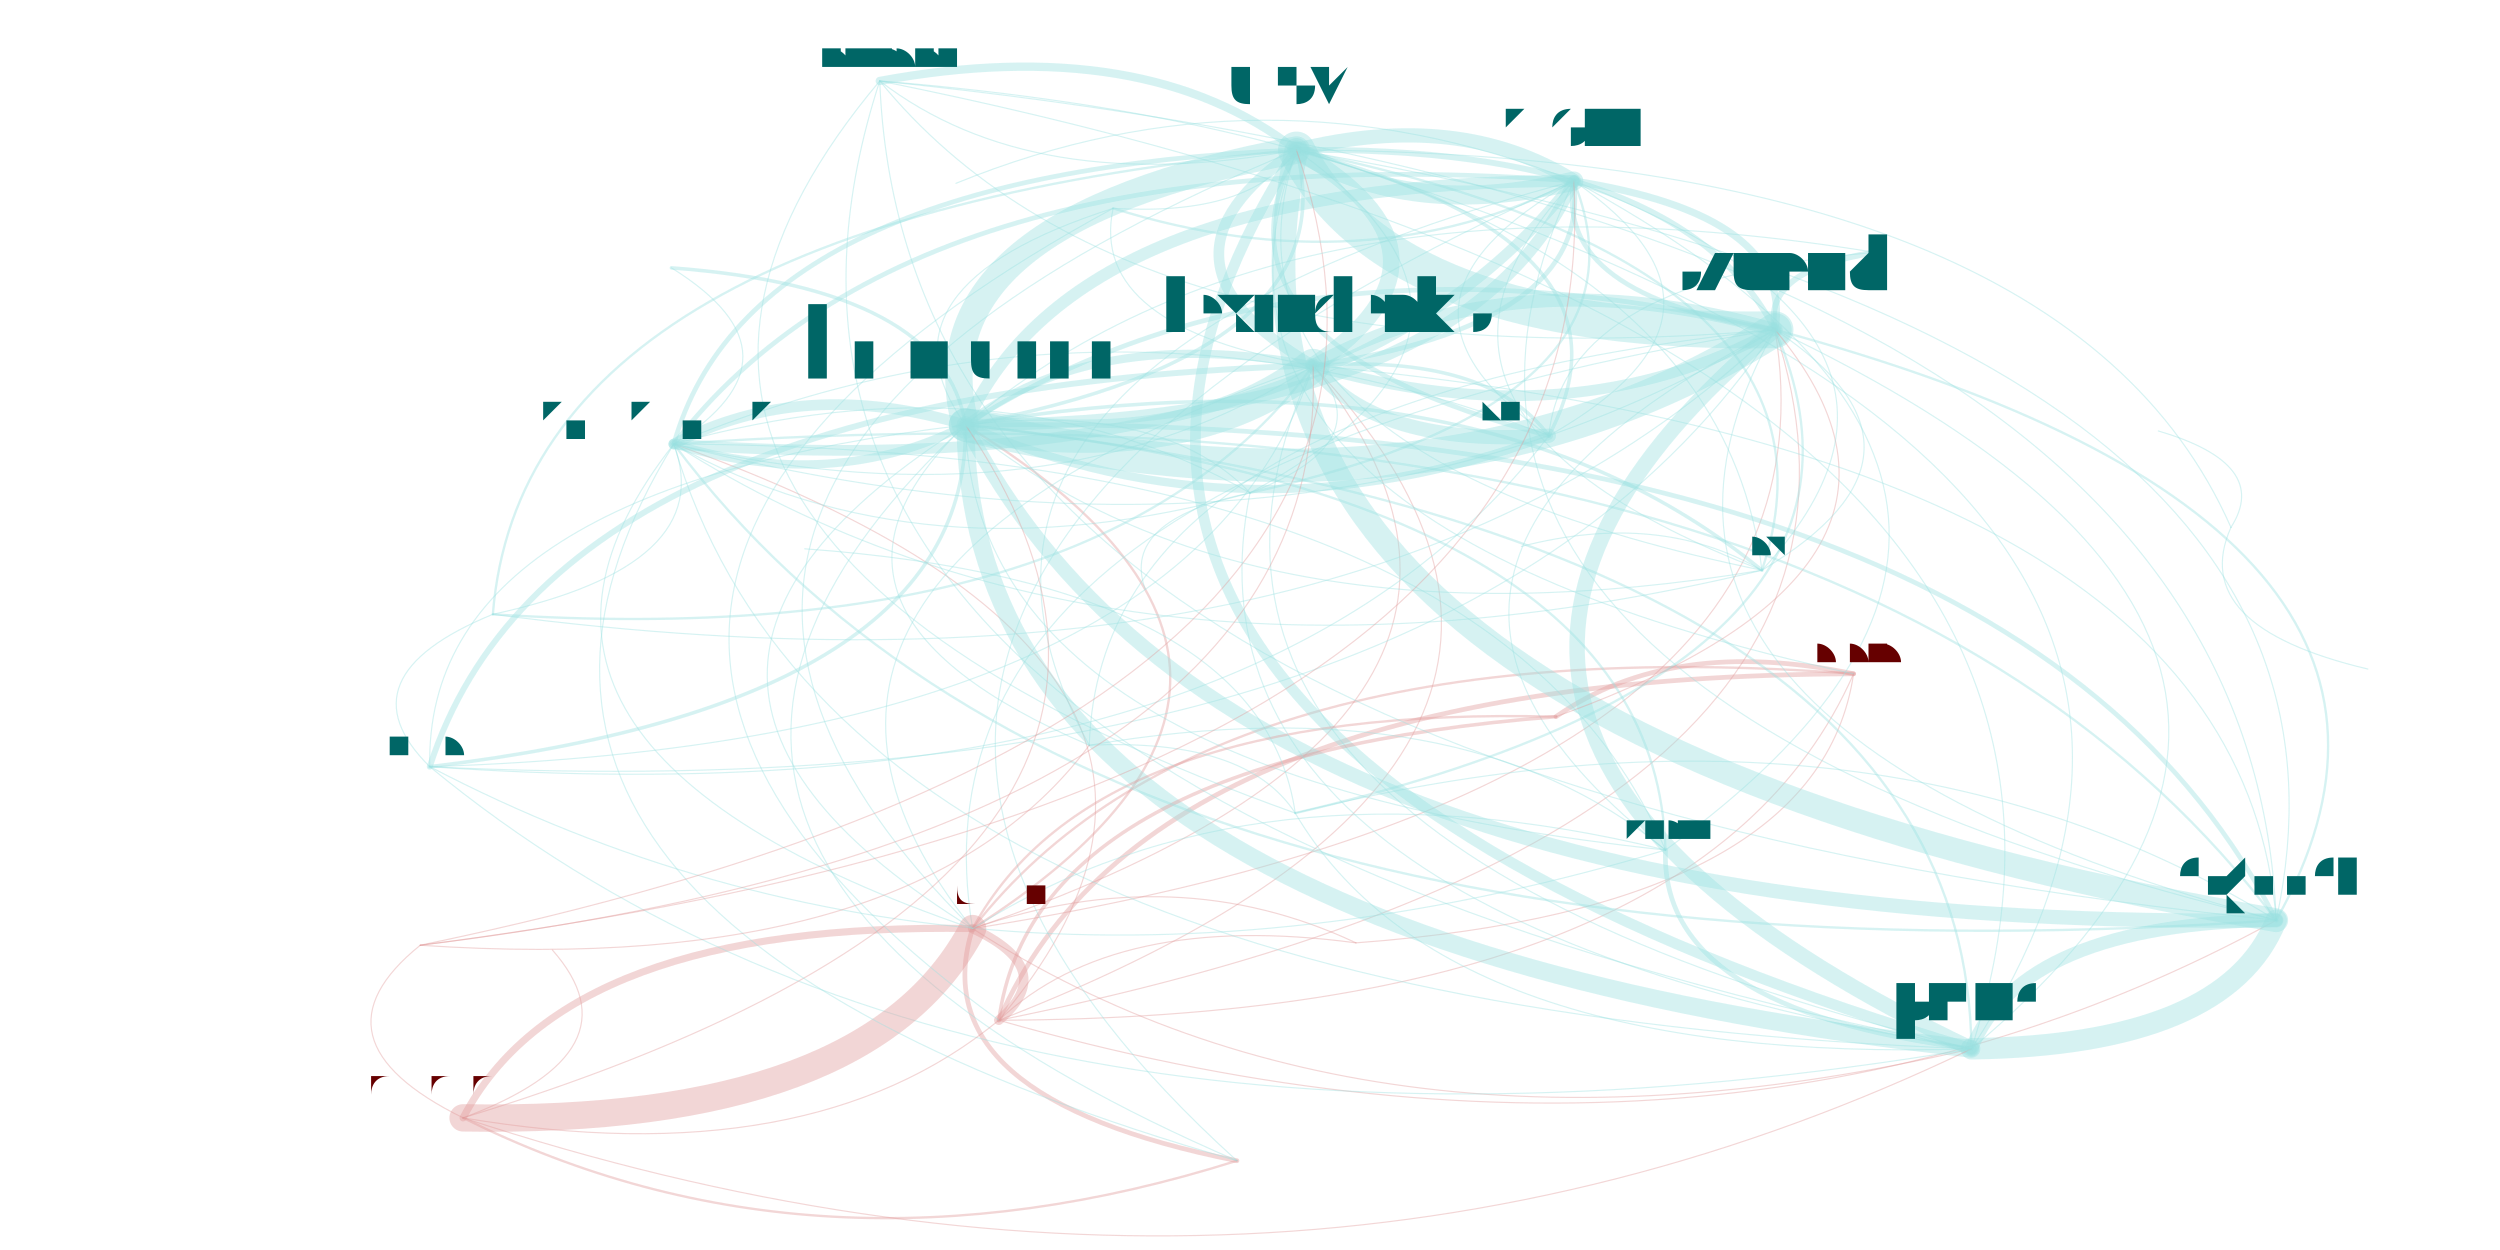
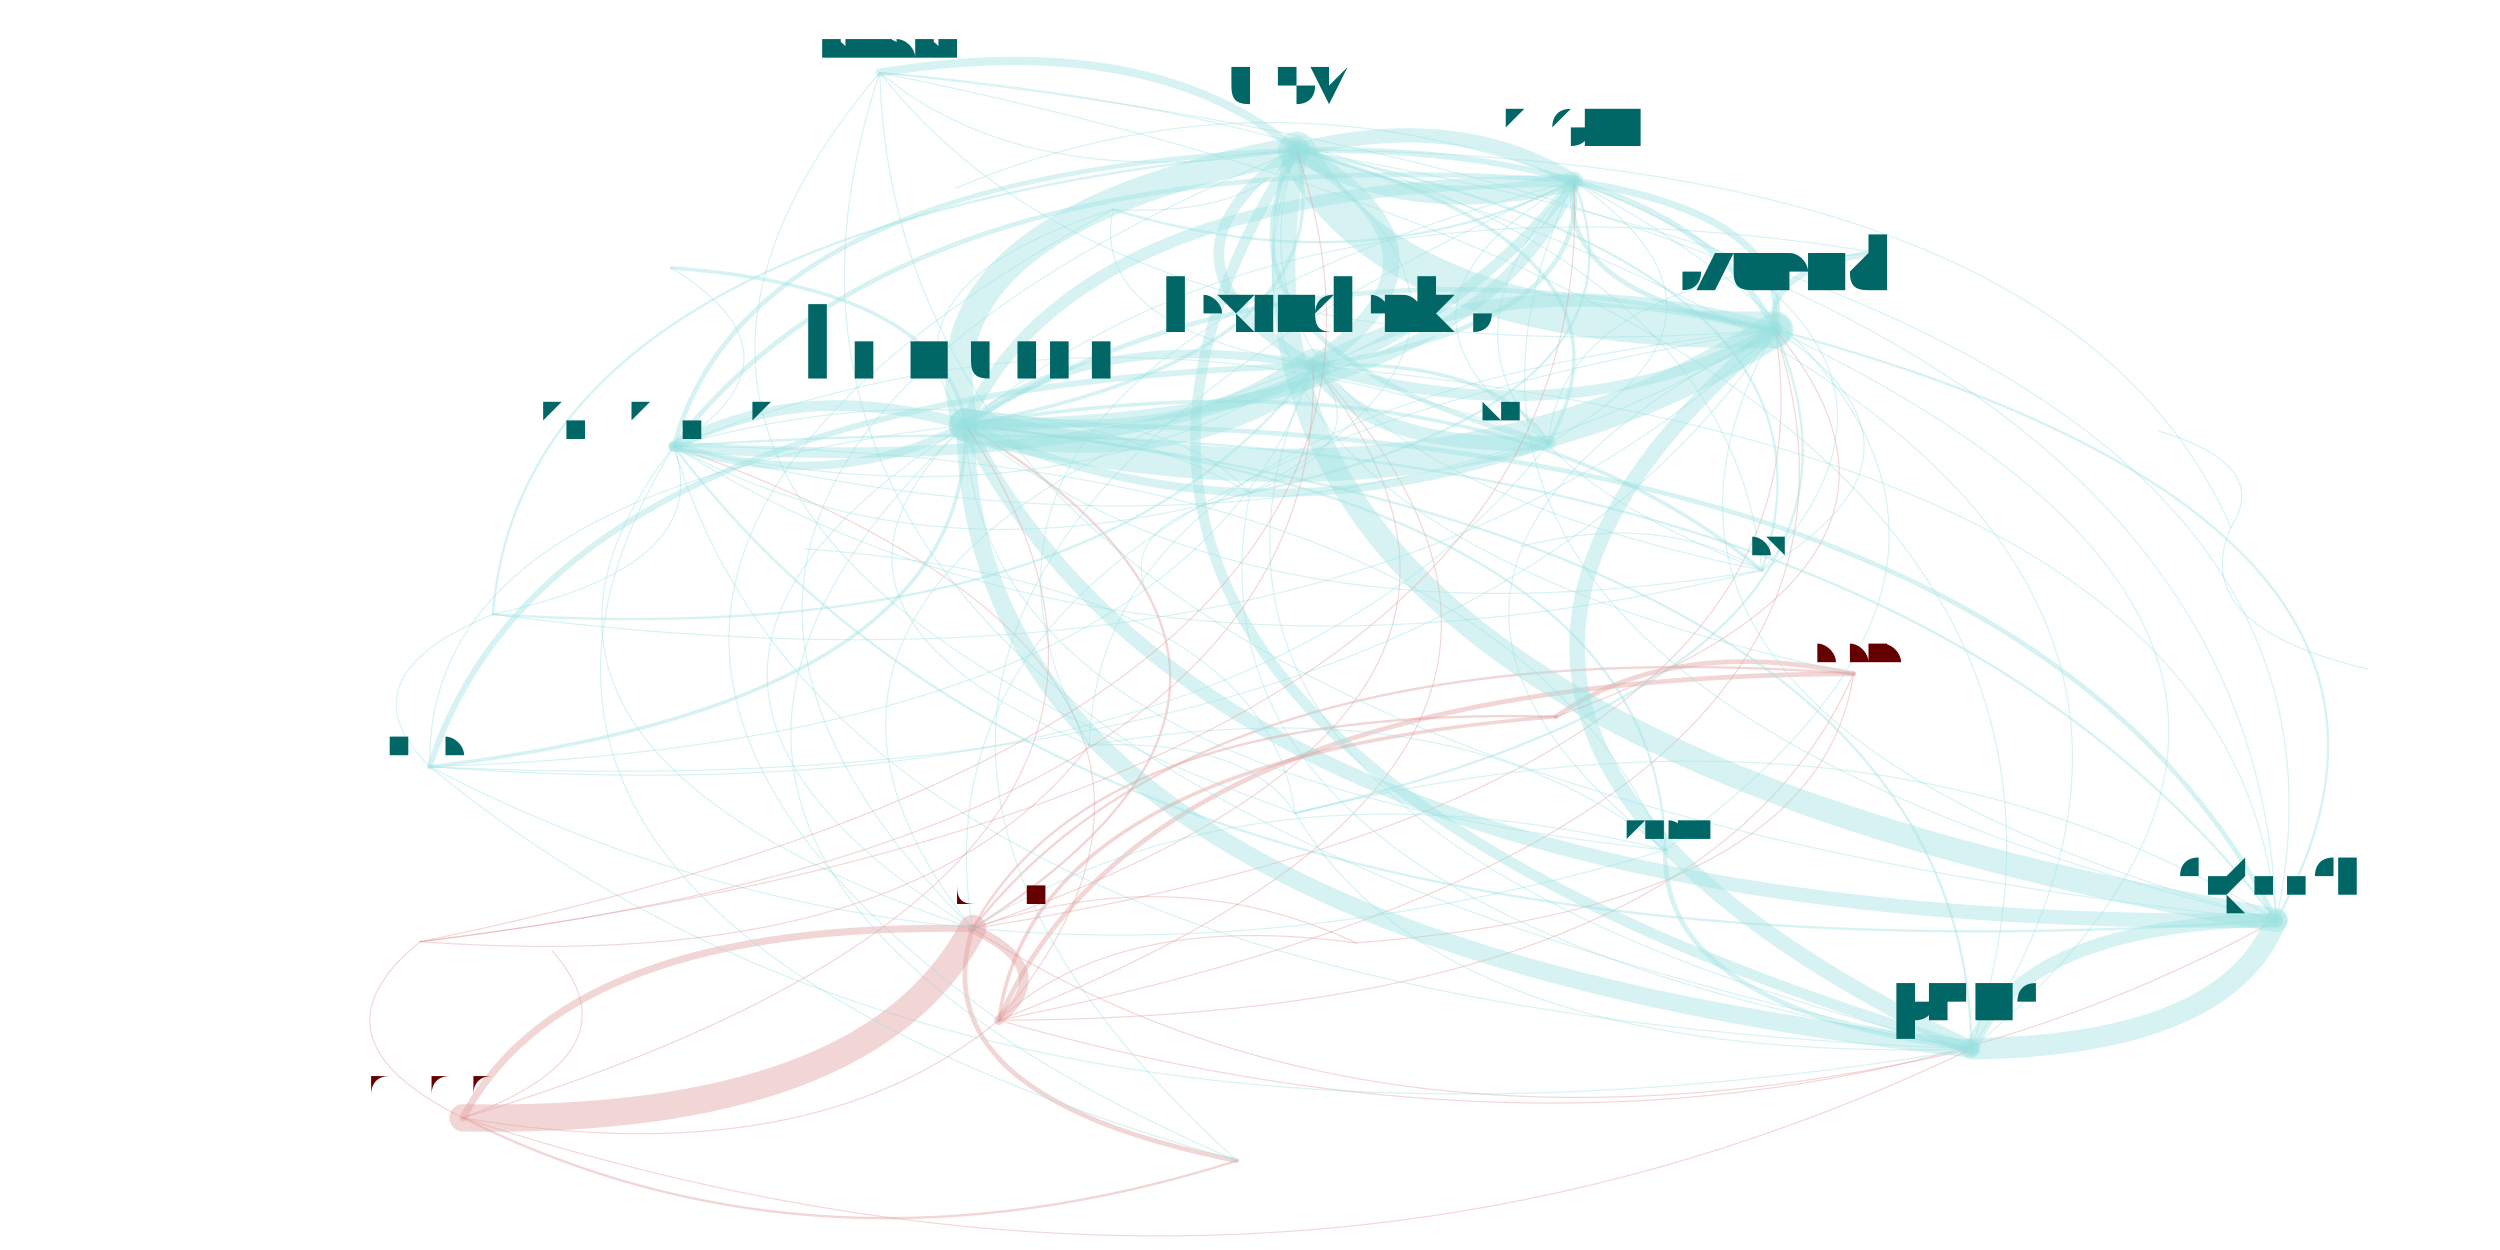
<svg xmlns="http://www.w3.org/2000/svg" width="4000" height="2000" viewBox="-0.025 -0.025 2.05 1.05">
  <style>
    path {
      fill: none;
      stroke-linecap: round;
      stroke-opacity: 0.4;
    }

    text {
      text-anchor: middle;
      alignment-baseline: hanging;
    }
  </style>
  <g opacity="0.4">
    <path d="M1.089 0.767 Q0.887 0.740 0.789 0.832" stroke="hsl(0.0,100%,35%)" stroke-width="0.001" />
    <path d="M1.089 0.767 Q0.938 0.696 0.767 0.755" stroke="hsl(0.0,100%,35%)" stroke-width="0.001" />
    <path d="M1.089 0.767 Q1.478 0.738 1.507 0.541" stroke="hsl(0.0,100%,35%)" stroke-width="0.001" />
    <path d="M0.789 0.832 Q0.840 0.789 0.767 0.755" stroke="hsl(0.0,100%,35%)" stroke-width="0.008" />
    <path d="M0.789 0.832 Q1.361 0.610 1.053 0.282" stroke="hsl(0.0,100%,35%)" stroke-width="0.001" />
    <path d="M0.789 0.832 Q1.380 0.830 1.507 0.541" stroke="hsl(0.0,100%,35%)" stroke-width="0.001" />
    <path d="M0.789 0.832 Q1.579 0.673 1.441 0.252" stroke="hsl(0.0,100%,35%)" stroke-width="0.001" />
    <path d="M0.789 0.832 Q1.393 1.005 1.862 0.748" stroke="hsl(0.0,100%,35%)" stroke-width="0.001" />
-     <path d="M0.789 0.832 Q1.040 0.535 0.516 0.348" stroke="hsl(0.0,100%,35%)" stroke-width="0.001" />
+     <path d="M0.789 0.832 Q1.038 0.536 0.516 0.350" stroke="hsl(0.0,100%,35%)" stroke-width="0.001" />
    <path d="M0.767 0.755 Q0.425 0.749 0.339 0.914" stroke="hsl(0.0,100%,35%)" stroke-width="0.006" />
    <path d="M0.767 0.755 Q0.722 0.897 0.989 0.950" stroke="hsl(0.0,100%,35%)" stroke-width="0.004" />
    <path d="M0.767 0.755 Q1.105 0.973 1.606 0.856" stroke="hsl(0.0,100%,35%)" stroke-width="0.001" />
    <path d="M0.767 0.755 Q1.102 0.542 0.761 0.332" stroke="hsl(0.0,100%,35%)" stroke-width="0.002" />
    <path d="M0.767 0.755 Q1.505 0.638 1.441 0.252" stroke="hsl(0.0,100%,35%)" stroke-width="0.001" />
    <path d="M0.767 0.755 Q1.288 0.576 1.053 0.282" stroke="hsl(0.0,100%,35%)" stroke-width="0.001" />
    <path d="M1.507 0.541 Q1.354 0.509 1.257 0.577" stroke="hsl(0.0,100%,35%)" stroke-width="0.004" />
    <path d="M1.507 0.541 Q0.966 0.500 0.767 0.755" stroke="hsl(0.0,100%,35%)" stroke-width="0.002" />
    <path d="M1.507 0.541 Q0.915 0.543 0.789 0.832" stroke="hsl(0.0,100%,35%)" stroke-width="0.004" />
    <path d="M1.053 0.282 Q1.271 0.345 1.441 0.252" stroke="hsl(180.0,100%,35%)" stroke-width="0.009" />
    <path d="M1.053 0.282 Q0.867 0.248 0.761 0.332" stroke="hsl(180.0,100%,35%)" stroke-width="0.007" />
    <path d="M1.053 0.282 Q1.287 0.248 1.272 0.127" stroke="hsl(180.0,100%,35%)" stroke-width="0.004" />
    <path d="M1.053 0.282 Q1.191 0.189 1.039 0.101" stroke="hsl(180.0,100%,35%)" stroke-width="0.014" />
    <path d="M1.053 0.282 Q0.870 0.679 1.606 0.856" stroke="hsl(180.0,100%,35%)" stroke-width="0.001" />
    <path d="M1.053 0.282 Q0.413 0.302 0.311 0.619" stroke="hsl(180.0,100%,35%)" stroke-width="0.005" />
-     <path d="M1.053 0.282 Q1.105 0.351 1.251 0.341" stroke="hsl(180.0,100%,35%)" stroke-width="0.012" />
+     <path d="M1.053 0.282 Q1.100 0.354 1.251 0.347" stroke="hsl(180.0,100%,35%)" stroke-width="0.012" />
    <path d="M1.053 0.282 Q0.532 0.461 0.767 0.755" stroke="hsl(180.0,100%,35%)" stroke-width="0.001" />
    <path d="M1.441 0.252 Q1.040 0.587 1.606 0.856" stroke="hsl(180.0,100%,35%)" stroke-width="0.013" />
    <path d="M1.441 0.252 Q1.223 0.190 1.053 0.282" stroke="hsl(180.0,100%,35%)" stroke-width="0.011" />
    <path d="M1.441 0.252 Q1.037 0.156 0.761 0.332" stroke="hsl(180.0,100%,35%)" stroke-width="0.004" />
    <path d="M1.441 0.252 Q1.361 0.097 1.039 0.101" stroke="hsl(180.0,100%,35%)" stroke-width="0.005" />
    <path d="M1.441 0.252 Q1.457 0.156 1.272 0.127" stroke="hsl(180.0,100%,35%)" stroke-width="0.006" />
    <path d="M1.441 0.252 Q0.702 0.369 0.767 0.755" stroke="hsl(180.0,100%,35%)" stroke-width="0.001" />
    <path d="M1.441 0.252 Q0.874 0.311 0.865 0.601" stroke="hsl(180.0,100%,35%)" stroke-width="0.001" />
    <path d="M1.441 0.252 Q1.254 0.585 1.862 0.748" stroke="hsl(180.0,100%,35%)" stroke-width="0.001" />
    <path d="M1.441 0.252 Q1.046 0.452 1.349 0.689" stroke="hsl(180.0,100%,35%)" stroke-width="0.001" />
    <path d="M0.761 0.332 Q1.164 0.428 1.441 0.252" stroke="hsl(180.0,100%,35%)" stroke-width="0.028" />
    <path d="M0.761 0.332 Q0.764 0.763 1.606 0.856" stroke="hsl(180.0,100%,35%)" stroke-width="0.015" />
    <path d="M0.761 0.332 Q1.180 0.331 1.272 0.127" stroke="hsl(180.0,100%,35%)" stroke-width="0.01" />
    <path d="M0.761 0.332 Q0.598 0.487 0.865 0.601" stroke="hsl(180.0,100%,35%)" stroke-width="0.001" />
    <path d="M0.761 0.332 Q0.998 0.526 1.430 0.454" stroke="hsl(180.0,100%,35%)" stroke-width="0.001" />
-     <path d="M0.761 0.332 Q0.998 0.435 1.251 0.341" stroke="hsl(180.0,100%,35%)" stroke-width="0.007" />
+     <path d="M0.761 0.332 Q0.994 0.438 1.251 0.347" stroke="hsl(180.0,100%,35%)" stroke-width="0.007" />
    <path d="M0.761 0.332 Q0.978 0.760 1.862 0.748" stroke="hsl(180.0,100%,35%)" stroke-width="0.012" />
    <path d="M0.761 0.332 Q0.306 0.385 0.311 0.619" stroke="hsl(180.0,100%,35%)" stroke-width="0.001" />
    <path d="M0.761 0.332 Q1.084 0.272 1.039 0.101" stroke="hsl(180.0,100%,35%)" stroke-width="0.003" />
-     <path d="M0.761 0.332 Q0.625 0.291 0.516 0.348" stroke="hsl(180.0,100%,35%)" stroke-width="0.009" />
+     <path d="M0.761 0.332 Q0.623 0.292 0.516 0.350" stroke="hsl(180.0,100%,35%)" stroke-width="0.009" />
    <path d="M0.761 0.332 Q0.380 0.687 0.989 0.950" stroke="hsl(180.0,100%,35%)" stroke-width="0.001" />
    <path d="M0.761 0.332 Q0.743 0.217 0.514 0.200" stroke="hsl(180.0,100%,35%)" stroke-width="0.003" />
    <path d="M0.761 0.332 Q0.947 0.365 1.053 0.282" stroke="hsl(180.0,100%,35%)" stroke-width="0.028" />
    <path d="M0.761 0.332 Q0.425 0.544 0.767 0.755" stroke="hsl(180.0,100%,35%)" stroke-width="0.001" />
    <path d="M0.761 0.332 Q0.770 0.628 1.349 0.689" stroke="hsl(180.0,100%,35%)" stroke-width="0.001" />
    <path d="M1.272 0.127 Q0.852 0.127 0.761 0.332" stroke="hsl(180.0,100%,35%)" stroke-width="0.01" />
    <path d="M1.272 0.127 Q1.176 0.067 1.039 0.101" stroke="hsl(180.0,100%,35%)" stroke-width="0.012" />
-     <path d="M1.272 0.127 Q0.717 0.086 0.516 0.348" stroke="hsl(180.0,100%,35%)" stroke-width="0.004" />
-     <path d="M1.272 0.127 Q1.010 0.024 0.753 0.129" stroke="hsl(180.0,100%,35%)" stroke-width="0.001" />
+     <path d="M1.272 0.127 Q0.715 0.087 0.516 0.350" stroke="hsl(180.0,100%,35%)" stroke-width="0.004" />
+     <path d="M1.272 0.127 Q1.007 0.026 0.753 0.133" stroke="hsl(180.0,100%,35%)" stroke-width="0.001" />
    <path d="M1.272 0.127 Q0.472 0.482 0.989 0.950" stroke="hsl(180.0,100%,35%)" stroke-width="0.001" />
    <path d="M1.272 0.127 Q1.069 0.556 1.862 0.748" stroke="hsl(180.0,100%,35%)" stroke-width="0.001" />
    <path d="M1.272 0.127 Q1.255 0.223 1.441 0.252" stroke="hsl(180.0,100%,35%)" stroke-width="0.004" />
    <path d="M1.272 0.127 Q1.089 0.322 1.430 0.454" stroke="hsl(180.0,100%,35%)" stroke-width="0.001" />
    <path d="M1.272 0.127 Q0.689 0.282 0.865 0.601" stroke="hsl(180.0,100%,35%)" stroke-width="0.001" />
-     <path d="M1.272 0.127 Q1.089 0.230 1.251 0.341" stroke="hsl(180.0,100%,35%)" stroke-width="0.001" />
+     <path d="M1.272 0.127 Q1.085 0.233 1.251 0.347" stroke="hsl(180.0,100%,35%)" stroke-width="0.001" />
    <path d="M1.039 0.101 Q0.933 0.589 1.862 0.748" stroke="hsl(180.0,100%,35%)" stroke-width="0.02" />
    <path d="M1.039 0.101 Q1.135 0.160 1.272 0.127" stroke="hsl(180.0,100%,35%)" stroke-width="0.016" />
    <path d="M1.039 0.101 Q0.716 0.161 0.761 0.332" stroke="hsl(180.0,100%,35%)" stroke-width="0.023" />
-     <path d="M1.039 0.101 Q0.580 0.120 0.516 0.348" stroke="hsl(180.0,100%,35%)" stroke-width="0.004" />
+     <path d="M1.039 0.101 Q0.578 0.121 0.516 0.350" stroke="hsl(180.0,100%,35%)" stroke-width="0.004" />
    <path d="M1.039 0.101 Q0.719 0.592 1.606 0.856" stroke="hsl(180.0,100%,35%)" stroke-width="0.009" />
    <path d="M1.039 0.101 Q0.380 0.373 0.767 0.755" stroke="hsl(180.0,100%,35%)" stroke-width="0.001" />
    <path d="M1.039 0.101 Q0.902 0.194 1.053 0.282" stroke="hsl(180.0,100%,35%)" stroke-width="0.009" />
    <path d="M1.039 0.101 Q1.119 0.257 1.441 0.252" stroke="hsl(180.0,100%,35%)" stroke-width="0.031" />
    <path d="M1.039 0.101 Q0.921 0.415 1.507 0.541" stroke="hsl(180.0,100%,35%)" stroke-width="0.001" />
-     <path d="M1.039 0.101 Q0.911 0.002 0.689 0.043" stroke="hsl(180.0,100%,35%)" stroke-width="0.007" />
+     <path d="M1.039 0.101 Q0.916 -0.001 0.689 0.036" stroke="hsl(180.0,100%,35%)" stroke-width="0.007" />
    <path d="M1.039 0.101 Q0.390 0.161 0.364 0.491" stroke="hsl(180.0,100%,35%)" stroke-width="0.002" />
    <path d="M1.039 0.101 Q0.953 0.356 1.430 0.454" stroke="hsl(180.0,100%,35%)" stroke-width="0.001" />
-     <path d="M1.039 0.101 Q0.953 0.264 1.251 0.341" stroke="hsl(180.0,100%,35%)" stroke-width="0.004" />
+     <path d="M1.039 0.101 Q0.949 0.267 1.251 0.347" stroke="hsl(180.0,100%,35%)" stroke-width="0.004" />
    <path d="M1.606 0.856 Q1.820 0.853 1.862 0.748" stroke="hsl(180.0,100%,35%)" stroke-width="0.018" />
    <path d="M1.606 0.856 Q1.602 0.425 0.761 0.332" stroke="hsl(180.0,100%,35%)" stroke-width="0.002" />
-     <path d="M1.606 0.856 Q1.797 0.266 0.689 0.043" stroke="hsl(180.0,100%,35%)" stroke-width="0.001" />
+     <path d="M1.606 0.856 Q1.803 0.263 0.689 0.036" stroke="hsl(180.0,100%,35%)" stroke-width="0.001" />
    <path d="M1.606 0.856 Q2.006 0.521 1.441 0.252" stroke="hsl(180.0,100%,35%)" stroke-width="0.001" />
    <path d="M1.606 0.856 Q1.926 0.365 1.039 0.101" stroke="hsl(180.0,100%,35%)" stroke-width="0.001" />
    <path d="M0.311 0.619 Q0.765 0.565 0.761 0.332" stroke="hsl(180.0,100%,35%)" stroke-width="0.003" />
    <path d="M0.311 0.619 Q1.169 0.661 1.441 0.252" stroke="hsl(180.0,100%,35%)" stroke-width="0.001" />
    <path d="M0.311 0.619 Q0.768 0.996 1.606 0.856" stroke="hsl(180.0,100%,35%)" stroke-width="0.001" />
    <path d="M0.311 0.619 Q0.951 0.599 1.053 0.282" stroke="hsl(180.0,100%,35%)" stroke-width="0.001" />
-     <path d="M0.311 0.619 Q1.003 0.668 1.251 0.341" stroke="hsl(180.0,100%,35%)" stroke-width="0.001" />
+     <path d="M0.311 0.619 Q0.998 0.671 1.251 0.347" stroke="hsl(180.0,100%,35%)" stroke-width="0.001" />
    <path d="M0.311 0.619 Q0.774 0.861 1.349 0.689" stroke="hsl(180.0,100%,35%)" stroke-width="0.001" />
-     <path d="M1.251 0.341 Q1.433 0.238 1.272 0.127" stroke="hsl(180.0,100%,35%)" stroke-width="0.001" />
-     <path d="M1.251 0.341 Q1.200 0.272 1.053 0.282" stroke="hsl(180.0,100%,35%)" stroke-width="0.003" />
-     <path d="M1.251 0.341 Q0.878 0.197 0.516 0.348" stroke="hsl(180.0,100%,35%)" stroke-width="0.001" />
-     <path d="M1.251 0.341 Q1.337 0.179 1.039 0.101" stroke="hsl(180.0,100%,35%)" stroke-width="0.003" />
+     <path d="M1.251 0.347 Q1.438 0.241 1.272 0.127" stroke="hsl(180.0,100%,35%)" stroke-width="0.001" />
+     <path d="M1.251 0.347 Q1.204 0.275 1.053 0.282" stroke="hsl(180.0,100%,35%)" stroke-width="0.003" />
+     <path d="M1.251 0.347 Q0.881 0.202 0.516 0.350" stroke="hsl(180.0,100%,35%)" stroke-width="0.001" />
+     <path d="M1.251 0.347 Q1.342 0.182 1.039 0.101" stroke="hsl(180.0,100%,35%)" stroke-width="0.003" />
    <path d="M0.339 0.914 Q0.680 0.920 0.767 0.755" stroke="hsl(0.0,100%,35%)" stroke-width="0.023" />
    <path d="M0.339 0.914 Q1.016 0.707 0.761 0.332" stroke="hsl(0.0,100%,35%)" stroke-width="0.001" />
    <path d="M0.339 0.914 Q1.019 1.138 1.606 0.856" stroke="hsl(0.0,100%,35%)" stroke-width="0.001" />
    <path d="M0.339 0.914 Q0.635 1.062 0.989 0.950" stroke="hsl(0.0,100%,35%)" stroke-width="0.002" />
-     <path d="M0.339 0.914 Q0.489 0.858 0.414 0.773" stroke="hsl(0.0,100%,35%)" stroke-width="0.001" />
+     <path d="M0.339 0.914 Q0.489 0.859 0.414 0.774" stroke="hsl(0.0,100%,35%)" stroke-width="0.001" />
    <path d="M0.339 0.914 Q0.630 0.963 0.789 0.832" stroke="hsl(0.0,100%,35%)" stroke-width="0.001" />
    <path d="M1.257 0.577 Q0.869 0.567 0.767 0.755" stroke="hsl(0.0,100%,35%)" stroke-width="0.002" />
    <path d="M1.257 0.577 Q0.819 0.611 0.789 0.832" stroke="hsl(0.0,100%,35%)" stroke-width="0.003" />
    <path d="M1.257 0.577 Q1.608 0.451 1.441 0.252" stroke="hsl(0.0,100%,35%)" stroke-width="0.001" />
    <path d="M1.430 0.454 Q1.193 0.259 0.761 0.332" stroke="hsl(180.0,100%,35%)" stroke-width="0.003" />
-     <path d="M1.430 0.454 Q1.388 0.100 0.689 0.043" stroke="hsl(180.0,100%,35%)" stroke-width="0.001" />
+     <path d="M1.430 0.454 Q1.393 0.097 0.689 0.036" stroke="hsl(180.0,100%,35%)" stroke-width="0.001" />
    <path d="M1.430 0.454 Q1.344 0.404 1.228 0.434" stroke="hsl(180.0,100%,35%)" stroke-width="0.001" />
    <path d="M1.430 0.454 Q1.612 0.258 1.272 0.127" stroke="hsl(180.0,100%,35%)" stroke-width="0.001" />
    <path d="M1.430 0.454 Q1.516 0.199 1.039 0.101" stroke="hsl(180.0,100%,35%)" stroke-width="0.002" />
    <path d="M1.430 0.454 Q1.596 0.355 1.441 0.252" stroke="hsl(180.0,100%,35%)" stroke-width="0.001" />
    <path d="M1.862 0.748 Q1.968 0.260 1.039 0.101" stroke="hsl(180.0,100%,35%)" stroke-width="0.001" />
    <path d="M1.862 0.748 Q2.048 0.416 1.441 0.252" stroke="hsl(180.0,100%,35%)" stroke-width="0.002" />
    <path d="M1.862 0.748 Q1.648 0.751 1.606 0.856" stroke="hsl(180.0,100%,35%)" stroke-width="0.011" />
    <path d="M1.862 0.748 Q1.831 0.353 1.053 0.282" stroke="hsl(180.0,100%,35%)" stroke-width="0.001" />
    <path d="M1.862 0.748 Q1.645 0.320 0.761 0.332" stroke="hsl(180.0,100%,35%)" stroke-width="0.004" />
-     <path d="M1.862 0.748 Q1.509 0.279 0.516 0.348" stroke="hsl(180.0,100%,35%)" stroke-width="0.002" />
+     <path d="M1.862 0.748 Q1.507 0.280 0.516 0.350" stroke="hsl(180.0,100%,35%)" stroke-width="0.002" />
    <path d="M1.862 0.748 Q1.522 0.538 1.038 0.658" stroke="hsl(180.0,100%,35%)" stroke-width="0.001" />
-     <path d="M1.862 0.748 Q1.840 0.161 0.689 0.043" stroke="hsl(180.0,100%,35%)" stroke-width="0.001" />
-     <path d="M0.516 0.348 Q0.651 0.389 0.761 0.332" stroke="hsl(180.0,100%,35%)" stroke-width="0.007" />
-     <path d="M0.516 0.348 Q0.654 0.820 1.606 0.856" stroke="hsl(180.0,100%,35%)" stroke-width="0.001" />
-     <path d="M0.516 0.348 Q0.888 0.584 1.430 0.454" stroke="hsl(180.0,100%,35%)" stroke-width="0.001" />
-     <path d="M0.516 0.348 Q0.868 0.817 1.862 0.748" stroke="hsl(180.0,100%,35%)" stroke-width="0.002" />
-     <path d="M0.516 0.348 Q0.271 0.744 0.989 0.950" stroke="hsl(180.0,100%,35%)" stroke-width="0.001" />
-     <path d="M0.516 0.348 Q0.725 0.465 1.000 0.389" stroke="hsl(180.0,100%,35%)" stroke-width="0.001" />
-     <path d="M0.516 0.348 Q1.054 0.485 1.441 0.252" stroke="hsl(180.0,100%,35%)" stroke-width="0.001" />
-     <path d="M0.516 0.348 Q1.071 0.388 1.272 0.127" stroke="hsl(180.0,100%,35%)" stroke-width="0.009" />
-     <path d="M0.516 0.348 Q0.316 0.601 0.767 0.755" stroke="hsl(180.0,100%,35%)" stroke-width="0.001" />
-     <path d="M0.516 0.348 Q0.837 0.422 1.053 0.282" stroke="hsl(180.0,100%,35%)" stroke-width="0.001" />
-     <path d="M0.516 0.348 Q0.633 0.274 0.514 0.200" stroke="hsl(180.0,100%,35%)" stroke-width="0.001" />
+     <path d="M1.862 0.748 Q1.845 0.158 0.689 0.036" stroke="hsl(180.0,100%,35%)" stroke-width="0.001" />
+     <path d="M0.516 0.350 Q0.653 0.390 0.761 0.332" stroke="hsl(180.0,100%,35%)" stroke-width="0.007" />
+     <path d="M0.516 0.350 Q0.656 0.821 1.606 0.856" stroke="hsl(180.0,100%,35%)" stroke-width="0.001" />
+     <path d="M0.516 0.350 Q0.890 0.585 1.430 0.454" stroke="hsl(180.0,100%,35%)" stroke-width="0.001" />
+     <path d="M0.516 0.350 Q0.870 0.819 1.862 0.748" stroke="hsl(180.0,100%,35%)" stroke-width="0.002" />
+     <path d="M0.516 0.350 Q0.273 0.745 0.989 0.950" stroke="hsl(180.0,100%,35%)" stroke-width="0.001" />
+     <path d="M0.516 0.350 Q0.727 0.466 1.000 0.389" stroke="hsl(180.0,100%,35%)" stroke-width="0.001" />
+     <path d="M0.516 0.350 Q1.056 0.486 1.441 0.252" stroke="hsl(180.0,100%,35%)" stroke-width="0.001" />
+     <path d="M0.516 0.350 Q1.073 0.390 1.272 0.127" stroke="hsl(180.0,100%,35%)" stroke-width="0.009" />
+     <path d="M0.516 0.350 Q0.318 0.603 0.767 0.755" stroke="hsl(180.0,100%,35%)" stroke-width="0.001" />
+     <path d="M0.516 0.350 Q0.839 0.424 1.053 0.282" stroke="hsl(180.0,100%,35%)" stroke-width="0.001" />
+     <path d="M0.516 0.350 Q0.635 0.275 0.514 0.200" stroke="hsl(180.0,100%,35%)" stroke-width="0.001" />
    <path d="M1.349 0.689 Q1.344 0.823 1.606 0.856" stroke="hsl(180.0,100%,35%)" stroke-width="0.004" />
    <path d="M1.349 0.689 Q1.760 0.392 1.272 0.127" stroke="hsl(180.0,100%,35%)" stroke-width="0.001" />
    <path d="M1.349 0.689 Q1.005 0.605 0.767 0.755" stroke="hsl(180.0,100%,35%)" stroke-width="0.001" />
    <path d="M1.349 0.689 Q1.341 0.392 0.761 0.332" stroke="hsl(180.0,100%,35%)" stroke-width="0.002" />
    <path d="M1.349 0.689 Q1.178 0.548 0.865 0.601" stroke="hsl(180.0,100%,35%)" stroke-width="0.001" />
-     <path d="M1.349 0.689 Q1.205 0.351 0.516 0.348" stroke="hsl(180.0,100%,35%)" stroke-width="0.001" />
-     <path d="M0.689 0.043 Q0.372 0.420 1.038 0.658" stroke="hsl(180.0,100%,35%)" stroke-width="0.001" />
-     <path d="M0.689 0.043 Q0.497 0.633 1.606 0.856" stroke="hsl(180.0,100%,35%)" stroke-width="0.001" />
-     <path d="M0.689 0.043 Q0.897 0.298 1.441 0.252" stroke="hsl(180.0,100%,35%)" stroke-width="0.001" />
-     <path d="M0.689 0.043 Q0.711 0.630 1.862 0.748" stroke="hsl(180.0,100%,35%)" stroke-width="0.001" />
-     <path d="M0.689 0.043 Q0.818 0.142 1.039 0.101" stroke="hsl(180.0,100%,35%)" stroke-width="0.001" />
+     <path d="M1.349 0.689 Q1.203 0.353 0.516 0.350" stroke="hsl(180.0,100%,35%)" stroke-width="0.001" />
+     <path d="M0.689 0.036 Q0.366 0.417 1.038 0.658" stroke="hsl(180.0,100%,35%)" stroke-width="0.001" />
+     <path d="M0.689 0.036 Q0.492 0.629 1.606 0.856" stroke="hsl(180.0,100%,35%)" stroke-width="0.001" />
+     <path d="M0.689 0.036 Q0.892 0.295 1.441 0.252" stroke="hsl(180.0,100%,35%)" stroke-width="0.001" />
+     <path d="M0.689 0.036 Q0.706 0.627 1.862 0.748" stroke="hsl(180.0,100%,35%)" stroke-width="0.001" />
+     <path d="M0.689 0.036 Q0.812 0.139 1.039 0.101" stroke="hsl(180.0,100%,35%)" stroke-width="0.001" />
    <path d="M1.038 0.658 Q1.564 0.536 1.441 0.252" stroke="hsl(180.0,100%,35%)" stroke-width="0.002" />
    <path d="M1.038 0.658 Q1.163 0.870 1.606 0.856" stroke="hsl(180.0,100%,35%)" stroke-width="0.001" />
    <path d="M1.038 0.658 Q1.010 0.464 0.626 0.436" stroke="hsl(180.0,100%,35%)" stroke-width="0.001" />
    <path d="M1.038 0.658 Q0.997 0.595 0.865 0.601" stroke="hsl(180.0,100%,35%)" stroke-width="0.001" />
-     <path d="M0.303 0.769 Q1.205 0.582 1.039 0.101" stroke="hsl(0.0,100%,35%)" stroke-width="0.001" />
-     <path d="M0.303 0.769 Q0.719 0.797 0.865 0.601" stroke="hsl(0.0,100%,35%)" stroke-width="0.001" />
-     <path d="M0.303 0.769 Q1.301 0.641 1.272 0.127" stroke="hsl(0.0,100%,35%)" stroke-width="0.001" />
-     <path d="M0.303 0.769 Q1.068 0.675 1.053 0.282" stroke="hsl(0.0,100%,35%)" stroke-width="0.001" />
-     <path d="M0.303 0.769 Q0.205 0.848 0.339 0.914" stroke="hsl(0.0,100%,35%)" stroke-width="0.001" />
+     <path d="M0.303 0.766 Q1.203 0.581 1.039 0.101" stroke="hsl(0.0,100%,35%)" stroke-width="0.001" />
+     <path d="M0.303 0.766 Q0.716 0.796 0.865 0.601" stroke="hsl(0.0,100%,35%)" stroke-width="0.001" />
+     <path d="M0.303 0.766 Q1.299 0.640 1.272 0.127" stroke="hsl(0.0,100%,35%)" stroke-width="0.001" />
+     <path d="M0.303 0.766 Q1.065 0.674 1.053 0.282" stroke="hsl(0.0,100%,35%)" stroke-width="0.001" />
+     <path d="M0.303 0.766 Q0.203 0.847 0.339 0.914" stroke="hsl(0.0,100%,35%)" stroke-width="0.001" />
    <path d="M0.364 0.491 Q0.876 0.524 1.053 0.282" stroke="hsl(180.0,100%,35%)" stroke-width="0.002" />
    <path d="M0.364 0.491 Q0.235 0.544 0.311 0.619" stroke="hsl(180.0,100%,35%)" stroke-width="0.001" />
    <path d="M0.364 0.491 Q1.093 0.587 1.441 0.252" stroke="hsl(180.0,100%,35%)" stroke-width="0.001" />
-     <path d="M0.364 0.491 Q0.554 0.450 0.516 0.348" stroke="hsl(180.0,100%,35%)" stroke-width="0.001" />
-     <path d="M0.885 0.150 Q1.097 0.216 1.272 0.127" stroke="hsl(180.0,100%,35%)" stroke-width="0.002" />
-     <path d="M0.885 0.150 Q0.864 0.250 1.053 0.282" stroke="hsl(180.0,100%,35%)" stroke-width="0.001" />
-     <path d="M0.885 0.150 Q1.001 0.157 1.039 0.101" stroke="hsl(180.0,100%,35%)" stroke-width="0.001" />
-     <path d="M0.885 0.150 Q0.292 0.472 0.789 0.832" stroke="hsl(180.0,100%,35%)" stroke-width="0.001" />
-     <path d="M0.885 0.150 Q0.678 0.216 0.761 0.332" stroke="hsl(180.0,100%,35%)" stroke-width="0.001" />
+     <path d="M0.364 0.491 Q0.552 0.451 0.516 0.350" stroke="hsl(180.0,100%,35%)" stroke-width="0.001" />
+     <path d="M0.885 0.151 Q1.098 0.216 1.272 0.127" stroke="hsl(180.0,100%,35%)" stroke-width="0.002" />
+     <path d="M0.885 0.151 Q0.864 0.250 1.053 0.282" stroke="hsl(180.0,100%,35%)" stroke-width="0.001" />
+     <path d="M0.885 0.151 Q1.002 0.157 1.039 0.101" stroke="hsl(180.0,100%,35%)" stroke-width="0.001" />
+     <path d="M0.885 0.151 Q0.292 0.472 0.789 0.832" stroke="hsl(180.0,100%,35%)" stroke-width="0.001" />
+     <path d="M0.885 0.151 Q0.678 0.216 0.761 0.332" stroke="hsl(180.0,100%,35%)" stroke-width="0.001" />
    <path d="M1.000 0.389 Q0.929 0.743 1.606 0.856" stroke="hsl(180.0,100%,35%)" stroke-width="0.001" />
    <path d="M1.000 0.389 Q0.926 0.312 0.761 0.332" stroke="hsl(180.0,100%,35%)" stroke-width="0.001" />
    <path d="M1.000 0.389 Q1.346 0.312 1.272 0.127" stroke="hsl(180.0,100%,35%)" stroke-width="0.002" />
    <path d="M1.000 0.389 Q0.891 0.412 0.912 0.470" stroke="hsl(180.0,100%,35%)" stroke-width="0.001" />
    <path d="M1.000 0.389 Q1.250 0.253 1.039 0.101" stroke="hsl(180.0,100%,35%)" stroke-width="0.001" />
-     <path d="M1.000 0.389 Q0.791 0.271 0.516 0.348" stroke="hsl(180.0,100%,35%)" stroke-width="0.001" />
+     <path d="M1.000 0.389 Q0.789 0.272 0.516 0.350" stroke="hsl(180.0,100%,35%)" stroke-width="0.001" />
    <path d="M1.000 0.389 Q1.112 0.346 1.053 0.282" stroke="hsl(180.0,100%,35%)" stroke-width="0.001" />
    <path d="M1.525 0.187 Q1.430 0.202 1.441 0.252" stroke="hsl(180.0,100%,35%)" stroke-width="0.005" />
    <path d="M1.525 0.187 Q1.027 0.106 0.761 0.332" stroke="hsl(180.0,100%,35%)" stroke-width="0.001" />
-     <path d="M1.525 0.187 Q1.264 0.209 1.251 0.341" stroke="hsl(180.0,100%,35%)" stroke-width="0.001" />
+     <path d="M1.525 0.187 Q1.260 0.212 1.251 0.347" stroke="hsl(180.0,100%,35%)" stroke-width="0.001" />
    <path d="M1.824 0.418 Q1.787 0.501 1.939 0.537" stroke="hsl(180.0,100%,35%)" stroke-width="0.001" />
    <path d="M1.824 0.418 Q1.685 0.103 1.039 0.101" stroke="hsl(180.0,100%,35%)" stroke-width="0.001" />
    <path d="M1.824 0.418 Q1.858 0.365 1.763 0.337" stroke="hsl(180.0,100%,35%)" stroke-width="0.001" />
  </g>
  <text x="1.089" y="0.762" font-size="0.01" fill="hsl(0.0,100%,20%)">aixba</text>
  <text x="0.789" y="0.818" font-size="0.027" fill="hsl(0.0,100%,20%)">paulirish</text>
  <text x="0.767" y="0.733" font-size="0.044" fill="hsl(0.0,100%,20%)">andoli</text>
  <text x="1.507" y="0.531" font-size="0.022" fill="hsl(0.0,100%,20%)">asraine</text>
  <text x="1.053" y="0.251" font-size="0.061" fill="hsl(180.0,100%,20%)">alexrudenko</text>
  <text x="1.441" y="0.219" font-size="0.067" fill="hsl(180.0,100%,20%)">szuend</text>
  <text x="0.761" y="0.292" font-size="0.08" fill="hsl(180.0,100%,20%)">bmeurer</text>
  <text x="1.272" y="0.100" font-size="0.054" fill="hsl(180.0,100%,20%)">wolfi</text>
  <text x="1.039" y="0.063" font-size="0.076" fill="hsl(180.0,100%,20%)">dsv</text>
  <text x="1.606" y="0.830" font-size="0.052" fill="hsl(180.0,100%,20%)">pfaffe</text>
  <text x="0.311" y="0.608" font-size="0.022" fill="hsl(180.0,100%,20%)">nvitkov</text>
-   <text x="1.251" y="0.325" font-size="0.033" fill="hsl(180.0,100%,20%)">yangguo</text>
+   <text x="1.251" y="0.331" font-size="0.033" fill="hsl(180.0,100%,20%)">yangguo</text>
  <text x="0.339" y="0.896" font-size="0.035" fill="hsl(0.0,100%,20%)">alinavarkki</text>
  <text x="0.989" y="0.942" font-size="0.016" fill="hsl(0.0,100%,20%)">nancyly</text>
-   <text x="0.414" y="0.769" font-size="0.007" fill="hsl(0.0,100%,20%)">victorporof</text>
+   <text x="0.414" y="0.770" font-size="0.007" fill="hsl(0.0,100%,20%)">victorporof</text>
  <text x="1.257" y="0.567" font-size="0.018" fill="hsl(0.0,100%,20%)">cjamcl</text>
  <text x="0.865" y="0.594" font-size="0.013" fill="hsl(180.0,100%,20%)">mathias</text>
  <text x="1.430" y="0.443" font-size="0.021" fill="hsl(180.0,100%,20%)">jec</text>
  <text x="1.862" y="0.723" font-size="0.051" fill="hsl(180.0,100%,20%)">ergunsh</text>
-   <text x="0.516" y="0.328" font-size="0.04" fill="hsl(180.0,100%,20%)">kprokopenko</text>
+   <text x="0.516" y="0.330" font-size="0.04" fill="hsl(180.0,100%,20%)">kprokopenko</text>
  <text x="0.514" y="0.195" font-size="0.011" fill="hsl(180.0,100%,20%)">petermueller</text>
  <text x="1.349" y="0.678" font-size="0.021" fill="hsl(180.0,100%,20%)">kimanh</text>
-   <text x="0.689" y="0.032" font-size="0.022" fill="hsl(180.0,100%,20%)">changhaohan</text>
+   <text x="0.689" y="0.025" font-size="0.022" fill="hsl(180.0,100%,20%)">changhaohan</text>
  <text x="1.038" y="0.650" font-size="0.016" fill="hsl(180.0,100%,20%)">liviurau</text>
-   <text x="0.303" y="0.763" font-size="0.012" fill="hsl(0.0,100%,20%)">chrche</text>
+   <text x="0.303" y="0.760" font-size="0.012" fill="hsl(0.0,100%,20%)">chrche</text>
  <text x="0.364" y="0.484" font-size="0.015" fill="hsl(180.0,100%,20%)">jrandolf</text>
-   <text x="0.885" y="0.143" font-size="0.014" fill="hsl(180.0,100%,20%)">elormcoch</text>
+   <text x="0.885" y="0.144" font-size="0.014" fill="hsl(180.0,100%,20%)">elormcoch</text>
  <text x="1.228" y="0.431" font-size="0.007" fill="hsl(180.0,100%,20%)">semel</text>
  <text x="1.000" y="0.380" font-size="0.016" fill="hsl(180.0,100%,20%)">leese</text>
  <text x="0.912" y="0.468" font-size="0.005" fill="hsl(180.0,100%,20%)">morlovich</text>
  <text x="0.626" y="0.432" font-size="0.007" fill="hsl(180.0,100%,20%)">machenbach</text>
  <text x="1.525" y="0.179" font-size="0.015" fill="hsl(180.0,100%,20%)">seth.brenith</text>
  <text x="1.824" y="0.414" font-size="0.009" fill="hsl(180.0,100%,20%)">sisidovski</text>
  <text x="1.939" y="0.534" font-size="0.005" fill="hsl(180.0,100%,20%)">kouhei</text>
  <text x="1.763" y="0.335" font-size="0.005" fill="hsl(180.0,100%,20%)">yyanagisawa</text>
-   <text x="0.753" y="0.127" font-size="0.005" fill="hsl(180.0,100%,20%)">shuuran</text>
+   <text x="0.753" y="0.131" font-size="0.005" fill="hsl(180.0,100%,20%)">shuuran</text>
</svg>
